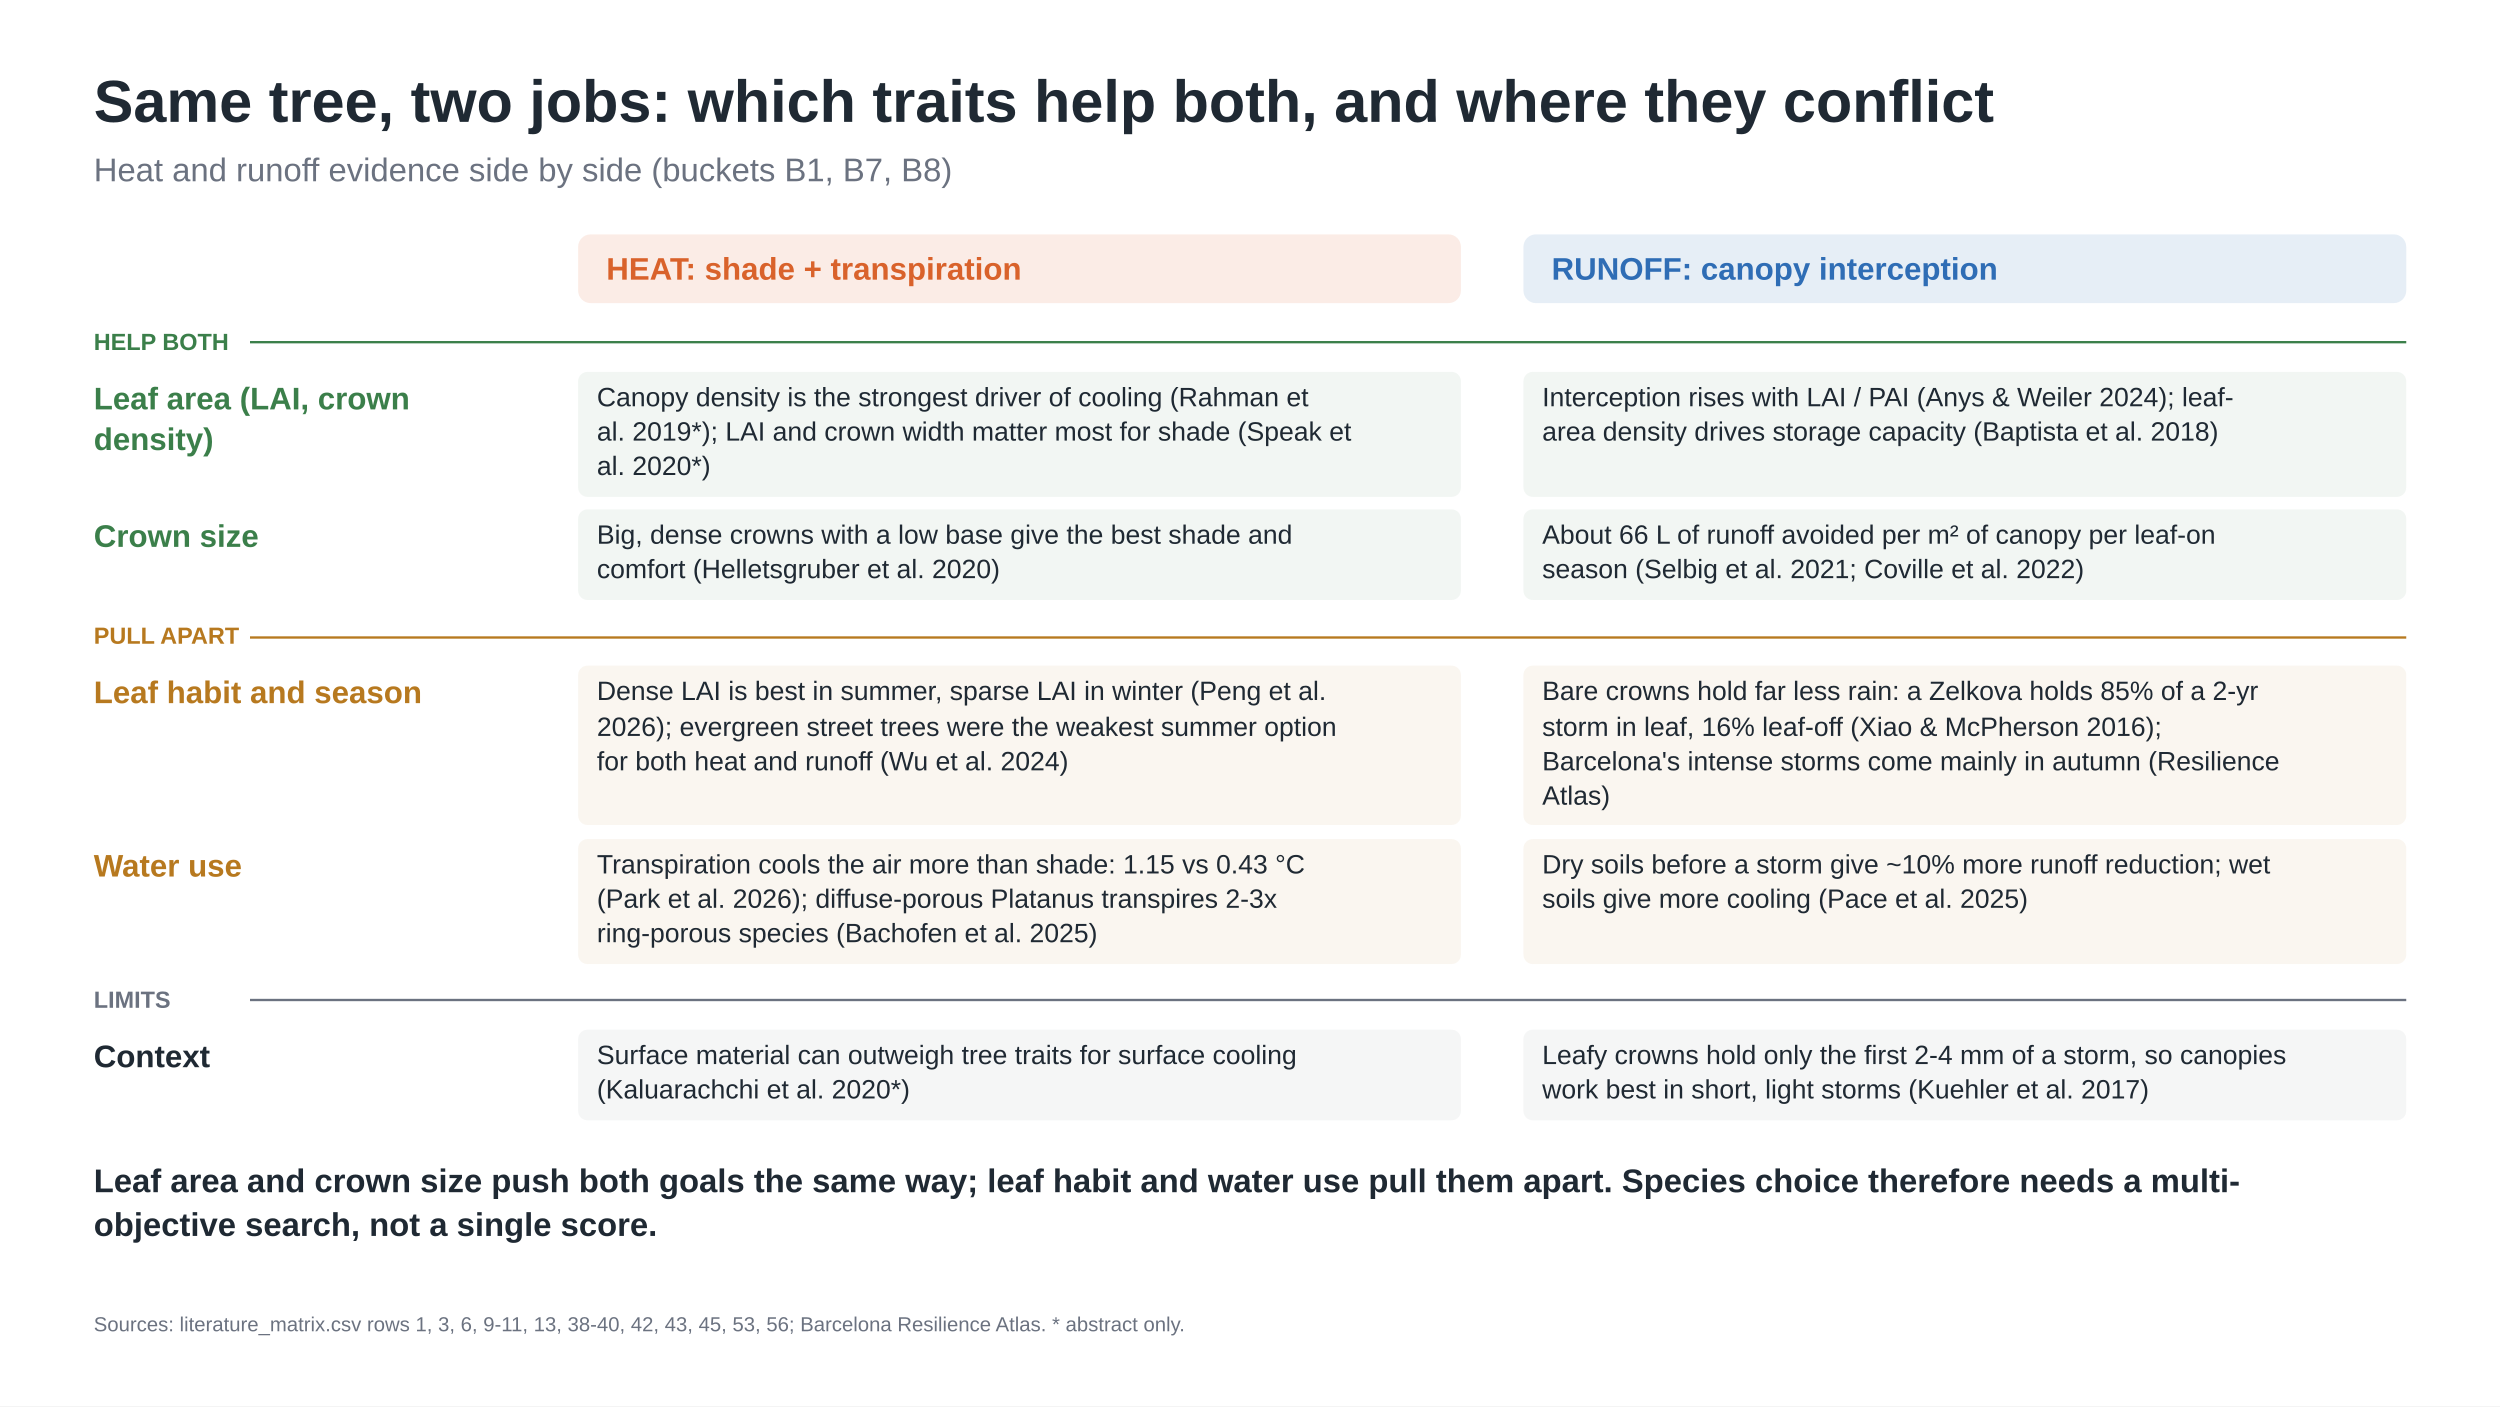
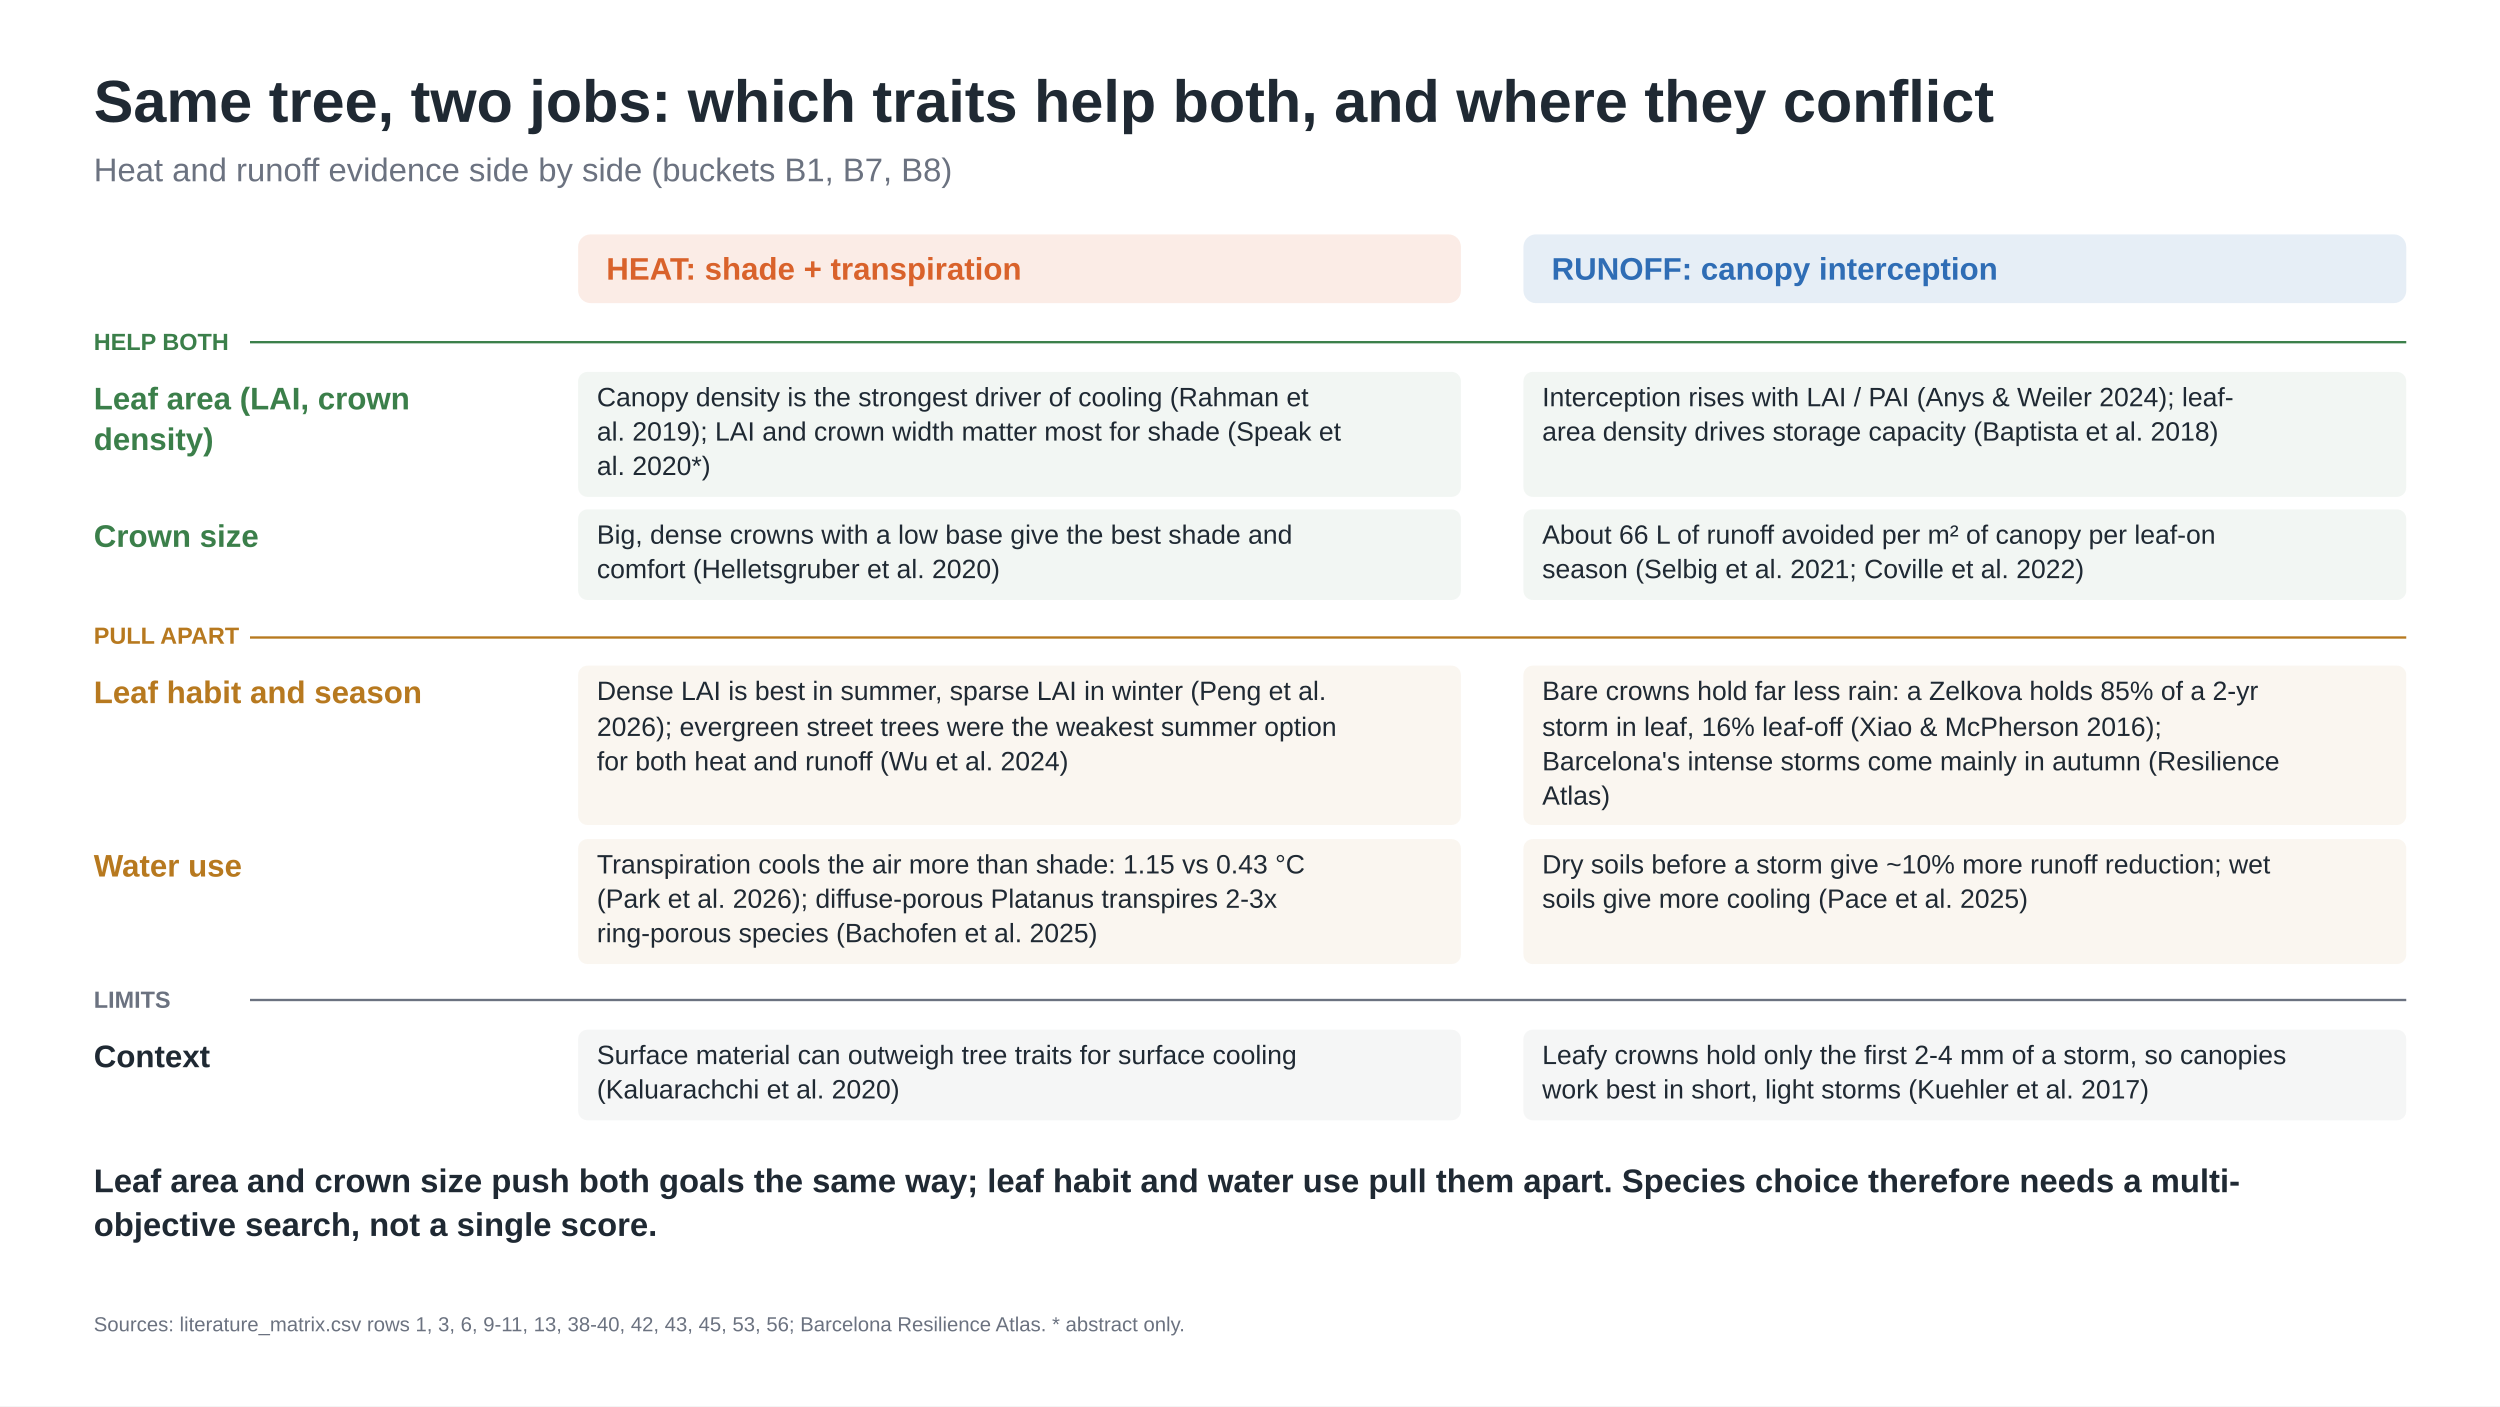
<svg xmlns="http://www.w3.org/2000/svg" width="1600" height="900" viewBox="0 0 1600 900" font-family="Arial, Helvetica, sans-serif">
  <defs>
    <marker id="arr" viewBox="0 0 10 10" refX="9" refY="5" markerWidth="7" markerHeight="7" orient="auto">
      <path d="M0,0 L10,5 L0,10 z" fill="#6B7280" />
    </marker>
  </defs>
  <rect width="1600" height="900" fill="#FFFFFF" />
  <text x="60" y="78" font-size="38" fill="#1F2933" font-weight="bold" text-anchor="start">Same tree, two jobs: which traits help both, and where they conflict</text>
  <text x="60" y="116" font-size="21" fill="#6B7280" font-weight="normal" text-anchor="start">Heat and runoff evidence side by side (buckets B1, B7, B8)</text>
  <rect x="370" y="150" width="565" height="44" rx="8" fill="#D9622B" fill-opacity="0.12" stroke="none" stroke-width="2" />
  <text x="388" y="179" font-size="20" fill="#D9622B" font-weight="bold" text-anchor="start">HEAT: shade + transpiration</text>
  <rect x="975" y="150" width="565" height="44" rx="8" fill="#2F6DB5" fill-opacity="0.12" stroke="none" stroke-width="2" />
  <text x="993" y="179" font-size="20" fill="#2F6DB5" font-weight="bold" text-anchor="start">RUNOFF: canopy interception</text>
  <text x="60" y="224" font-size="15" fill="#3B7F4A" font-weight="bold" text-anchor="start">HELP BOTH</text>
  <line x1="160" y1="219" x2="1540" y2="219" stroke="#3B7F4A" stroke-width="1.5" />
  <rect x="370" y="238" width="565" height="80" rx="6" fill="#3B7F4A" fill-opacity="0.07" stroke="none" stroke-width="2" />
  <rect x="975" y="238" width="565" height="80" rx="6" fill="#3B7F4A" fill-opacity="0.07" stroke="none" stroke-width="2" />
  <text x="60" y="262" font-size="20" fill="#3B7F4A" font-weight="bold" text-anchor="start">Leaf area (LAI, crown</text>
  <text x="60" y="288" font-size="20" fill="#3B7F4A" font-weight="bold" text-anchor="start">density)</text>
  <text x="382" y="260" font-size="17" fill="#1F2933" font-weight="normal" text-anchor="start">Canopy density is the strongest driver of cooling (Rahman et</text>
-   <text x="382" y="282" font-size="17" fill="#1F2933" font-weight="normal" text-anchor="start">al. 2019*); LAI and crown width matter most for shade (Speak et</text>
+   <text x="382" y="282" font-size="17" fill="#1F2933" font-weight="normal" text-anchor="start">al. 2019); LAI and crown width matter most for shade (Speak et</text>
  <text x="382" y="304" font-size="17" fill="#1F2933" font-weight="normal" text-anchor="start">al. 2020*)</text>
  <text x="987" y="260" font-size="17" fill="#1F2933" font-weight="normal" text-anchor="start">Interception rises with LAI / PAI (Anys &amp; Weiler 2024); leaf-</text>
  <text x="987" y="282" font-size="17" fill="#1F2933" font-weight="normal" text-anchor="start">area density drives storage capacity (Baptista et al. 2018)</text>
  <rect x="370" y="326" width="565" height="58" rx="6" fill="#3B7F4A" fill-opacity="0.07" stroke="none" stroke-width="2" />
  <rect x="975" y="326" width="565" height="58" rx="6" fill="#3B7F4A" fill-opacity="0.07" stroke="none" stroke-width="2" />
  <text x="60" y="350" font-size="20" fill="#3B7F4A" font-weight="bold" text-anchor="start">Crown size</text>
  <text x="382" y="348" font-size="17" fill="#1F2933" font-weight="normal" text-anchor="start">Big, dense crowns with a low base give the best shade and</text>
  <text x="382" y="370" font-size="17" fill="#1F2933" font-weight="normal" text-anchor="start">comfort (Helletsgruber et al. 2020)</text>
  <text x="987" y="348" font-size="17" fill="#1F2933" font-weight="normal" text-anchor="start">About 66 L of runoff avoided per m² of canopy per leaf-on</text>
  <text x="987" y="370" font-size="17" fill="#1F2933" font-weight="normal" text-anchor="start">season (Selbig et al. 2021; Coville et al. 2022)</text>
  <text x="60" y="412" font-size="15" fill="#B7791F" font-weight="bold" text-anchor="start">PULL APART</text>
  <line x1="160" y1="408" x2="1540" y2="408" stroke="#B7791F" stroke-width="1.5" />
  <rect x="370" y="426" width="565" height="102" rx="6" fill="#B7791F" fill-opacity="0.07" stroke="none" stroke-width="2" />
  <rect x="975" y="426" width="565" height="102" rx="6" fill="#B7791F" fill-opacity="0.07" stroke="none" stroke-width="2" />
  <text x="60" y="450" font-size="20" fill="#B7791F" font-weight="bold" text-anchor="start">Leaf habit and season</text>
  <text x="382" y="448" font-size="17" fill="#1F2933" font-weight="normal" text-anchor="start">Dense LAI is best in summer, sparse LAI in winter (Peng et al.</text>
  <text x="382" y="471" font-size="17" fill="#1F2933" font-weight="normal" text-anchor="start">2026); evergreen street trees were the weakest summer option</text>
  <text x="382" y="493" font-size="17" fill="#1F2933" font-weight="normal" text-anchor="start">for both heat and runoff (Wu et al. 2024)</text>
  <text x="987" y="448" font-size="17" fill="#1F2933" font-weight="normal" text-anchor="start">Bare crowns hold far less rain: a Zelkova holds 85% of a 2-yr</text>
  <text x="987" y="471" font-size="17" fill="#1F2933" font-weight="normal" text-anchor="start">storm in leaf, 16% leaf-off (Xiao &amp; McPherson 2016);</text>
  <text x="987" y="493" font-size="17" fill="#1F2933" font-weight="normal" text-anchor="start">Barcelona's intense storms come mainly in autumn (Resilience</text>
  <text x="987" y="515" font-size="17" fill="#1F2933" font-weight="normal" text-anchor="start">Atlas)</text>
  <rect x="370" y="537" width="565" height="80" rx="6" fill="#B7791F" fill-opacity="0.07" stroke="none" stroke-width="2" />
  <rect x="975" y="537" width="565" height="80" rx="6" fill="#B7791F" fill-opacity="0.07" stroke="none" stroke-width="2" />
  <text x="60" y="561" font-size="20" fill="#B7791F" font-weight="bold" text-anchor="start">Water use</text>
  <text x="382" y="559" font-size="17" fill="#1F2933" font-weight="normal" text-anchor="start">Transpiration cools the air more than shade: 1.15 vs 0.43 °C</text>
  <text x="382" y="581" font-size="17" fill="#1F2933" font-weight="normal" text-anchor="start">(Park et al. 2026); diffuse-porous Platanus transpires 2-3x</text>
  <text x="382" y="603" font-size="17" fill="#1F2933" font-weight="normal" text-anchor="start">ring-porous species (Bachofen et al. 2025)</text>
  <text x="987" y="559" font-size="17" fill="#1F2933" font-weight="normal" text-anchor="start">Dry soils before a storm give ~10% more runoff reduction; wet</text>
  <text x="987" y="581" font-size="17" fill="#1F2933" font-weight="normal" text-anchor="start">soils give more cooling (Pace et al. 2025)</text>
  <text x="60" y="645" font-size="15" fill="#6B7280" font-weight="bold" text-anchor="start">LIMITS</text>
  <line x1="160" y1="640" x2="1540" y2="640" stroke="#6B7280" stroke-width="1.5" />
  <rect x="370" y="659" width="565" height="58" rx="6" fill="#6B7280" fill-opacity="0.07" stroke="none" stroke-width="2" />
  <rect x="975" y="659" width="565" height="58" rx="6" fill="#6B7280" fill-opacity="0.07" stroke="none" stroke-width="2" />
  <text x="60" y="683" font-size="20" fill="#1F2933" font-weight="bold" text-anchor="start">Context</text>
  <text x="382" y="681" font-size="17" fill="#1F2933" font-weight="normal" text-anchor="start">Surface material can outweigh tree traits for surface cooling</text>
-   <text x="382" y="703" font-size="17" fill="#1F2933" font-weight="normal" text-anchor="start">(Kaluarachchi et al. 2020*)</text>
+   <text x="382" y="703" font-size="17" fill="#1F2933" font-weight="normal" text-anchor="start">(Kaluarachchi et al. 2020)</text>
  <text x="987" y="681" font-size="17" fill="#1F2933" font-weight="normal" text-anchor="start">Leafy crowns hold only the first 2-4 mm of a storm, so canopies</text>
  <text x="987" y="703" font-size="17" fill="#1F2933" font-weight="normal" text-anchor="start">work best in short, light storms (Kuehler et al. 2017)</text>
  <text x="60" y="763" font-size="21" fill="#1F2933" font-weight="bold" text-anchor="start">Leaf area and crown size push both goals the same way; leaf habit and water use pull them apart. Species choice therefore needs a multi-</text>
  <text x="60" y="791" font-size="21" fill="#1F2933" font-weight="bold" text-anchor="start">objective search, not a single score.</text>
  <text x="60" y="852" font-size="13" fill="#6B7280" font-weight="normal" text-anchor="start">Sources: literature_matrix.csv rows 1, 3, 6, 9-11, 13, 38-40, 42, 43, 45, 53, 56; Barcelona Resilience Atlas. * abstract only.</text>
</svg>
